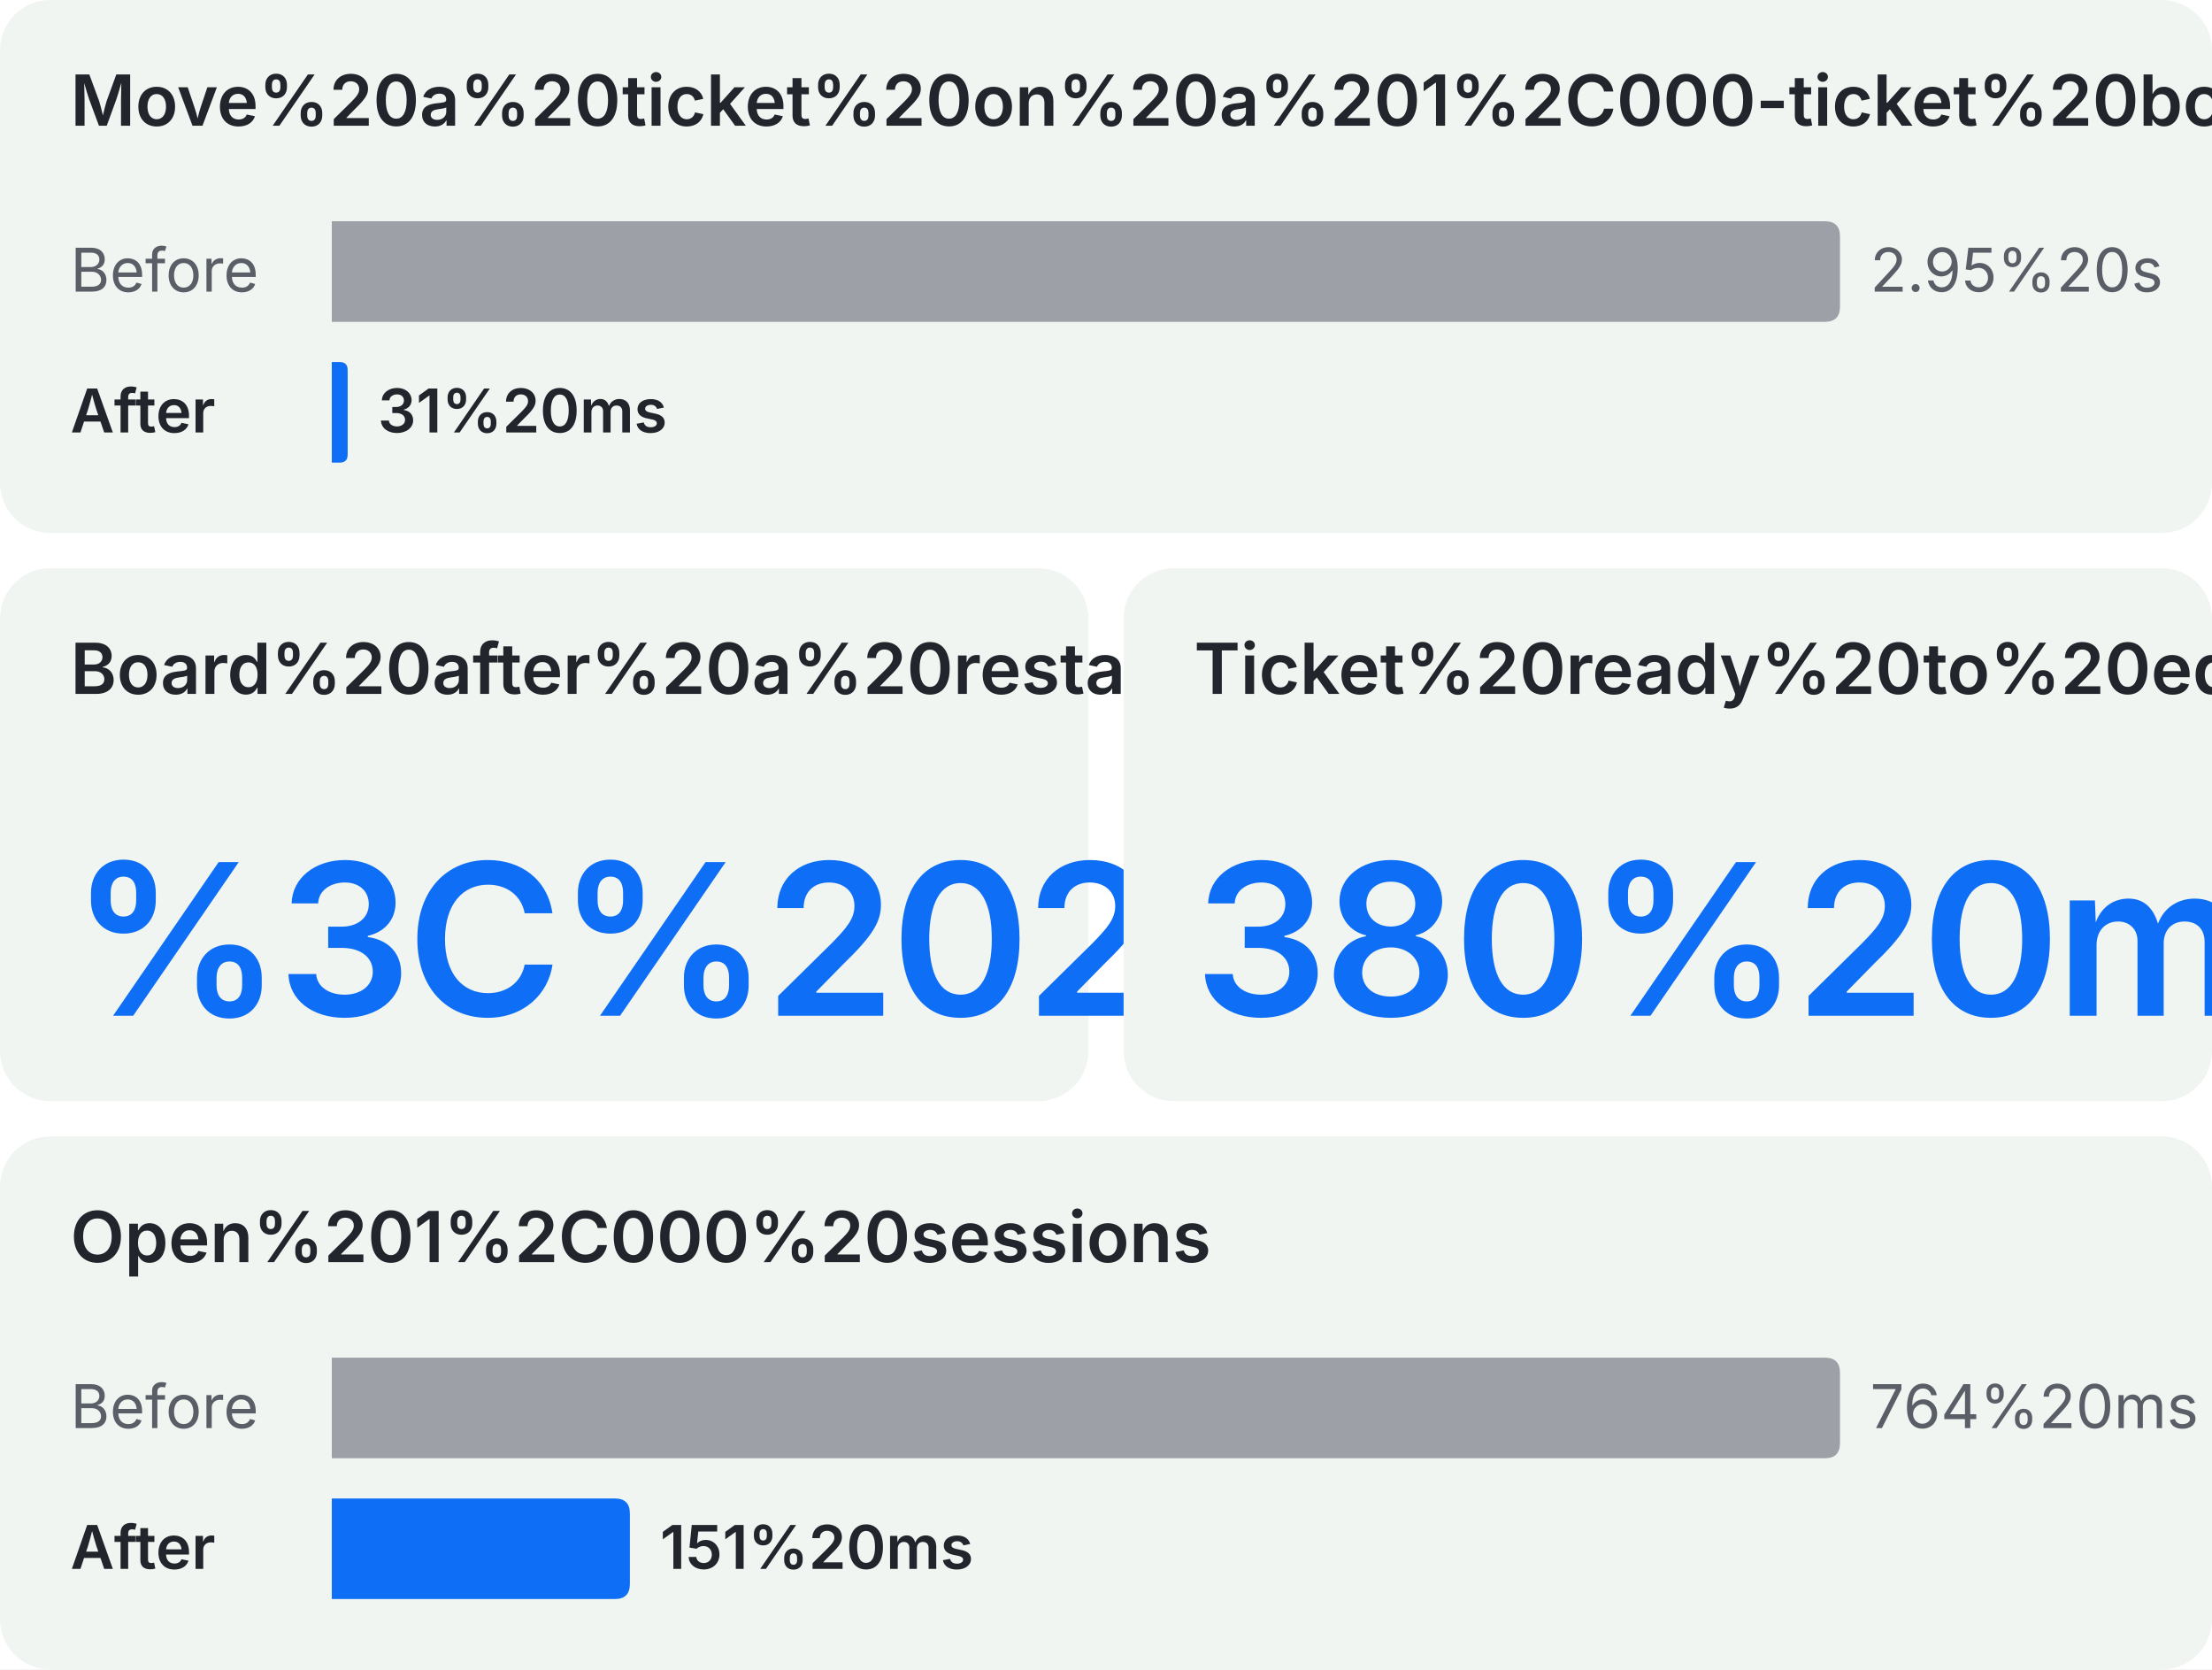
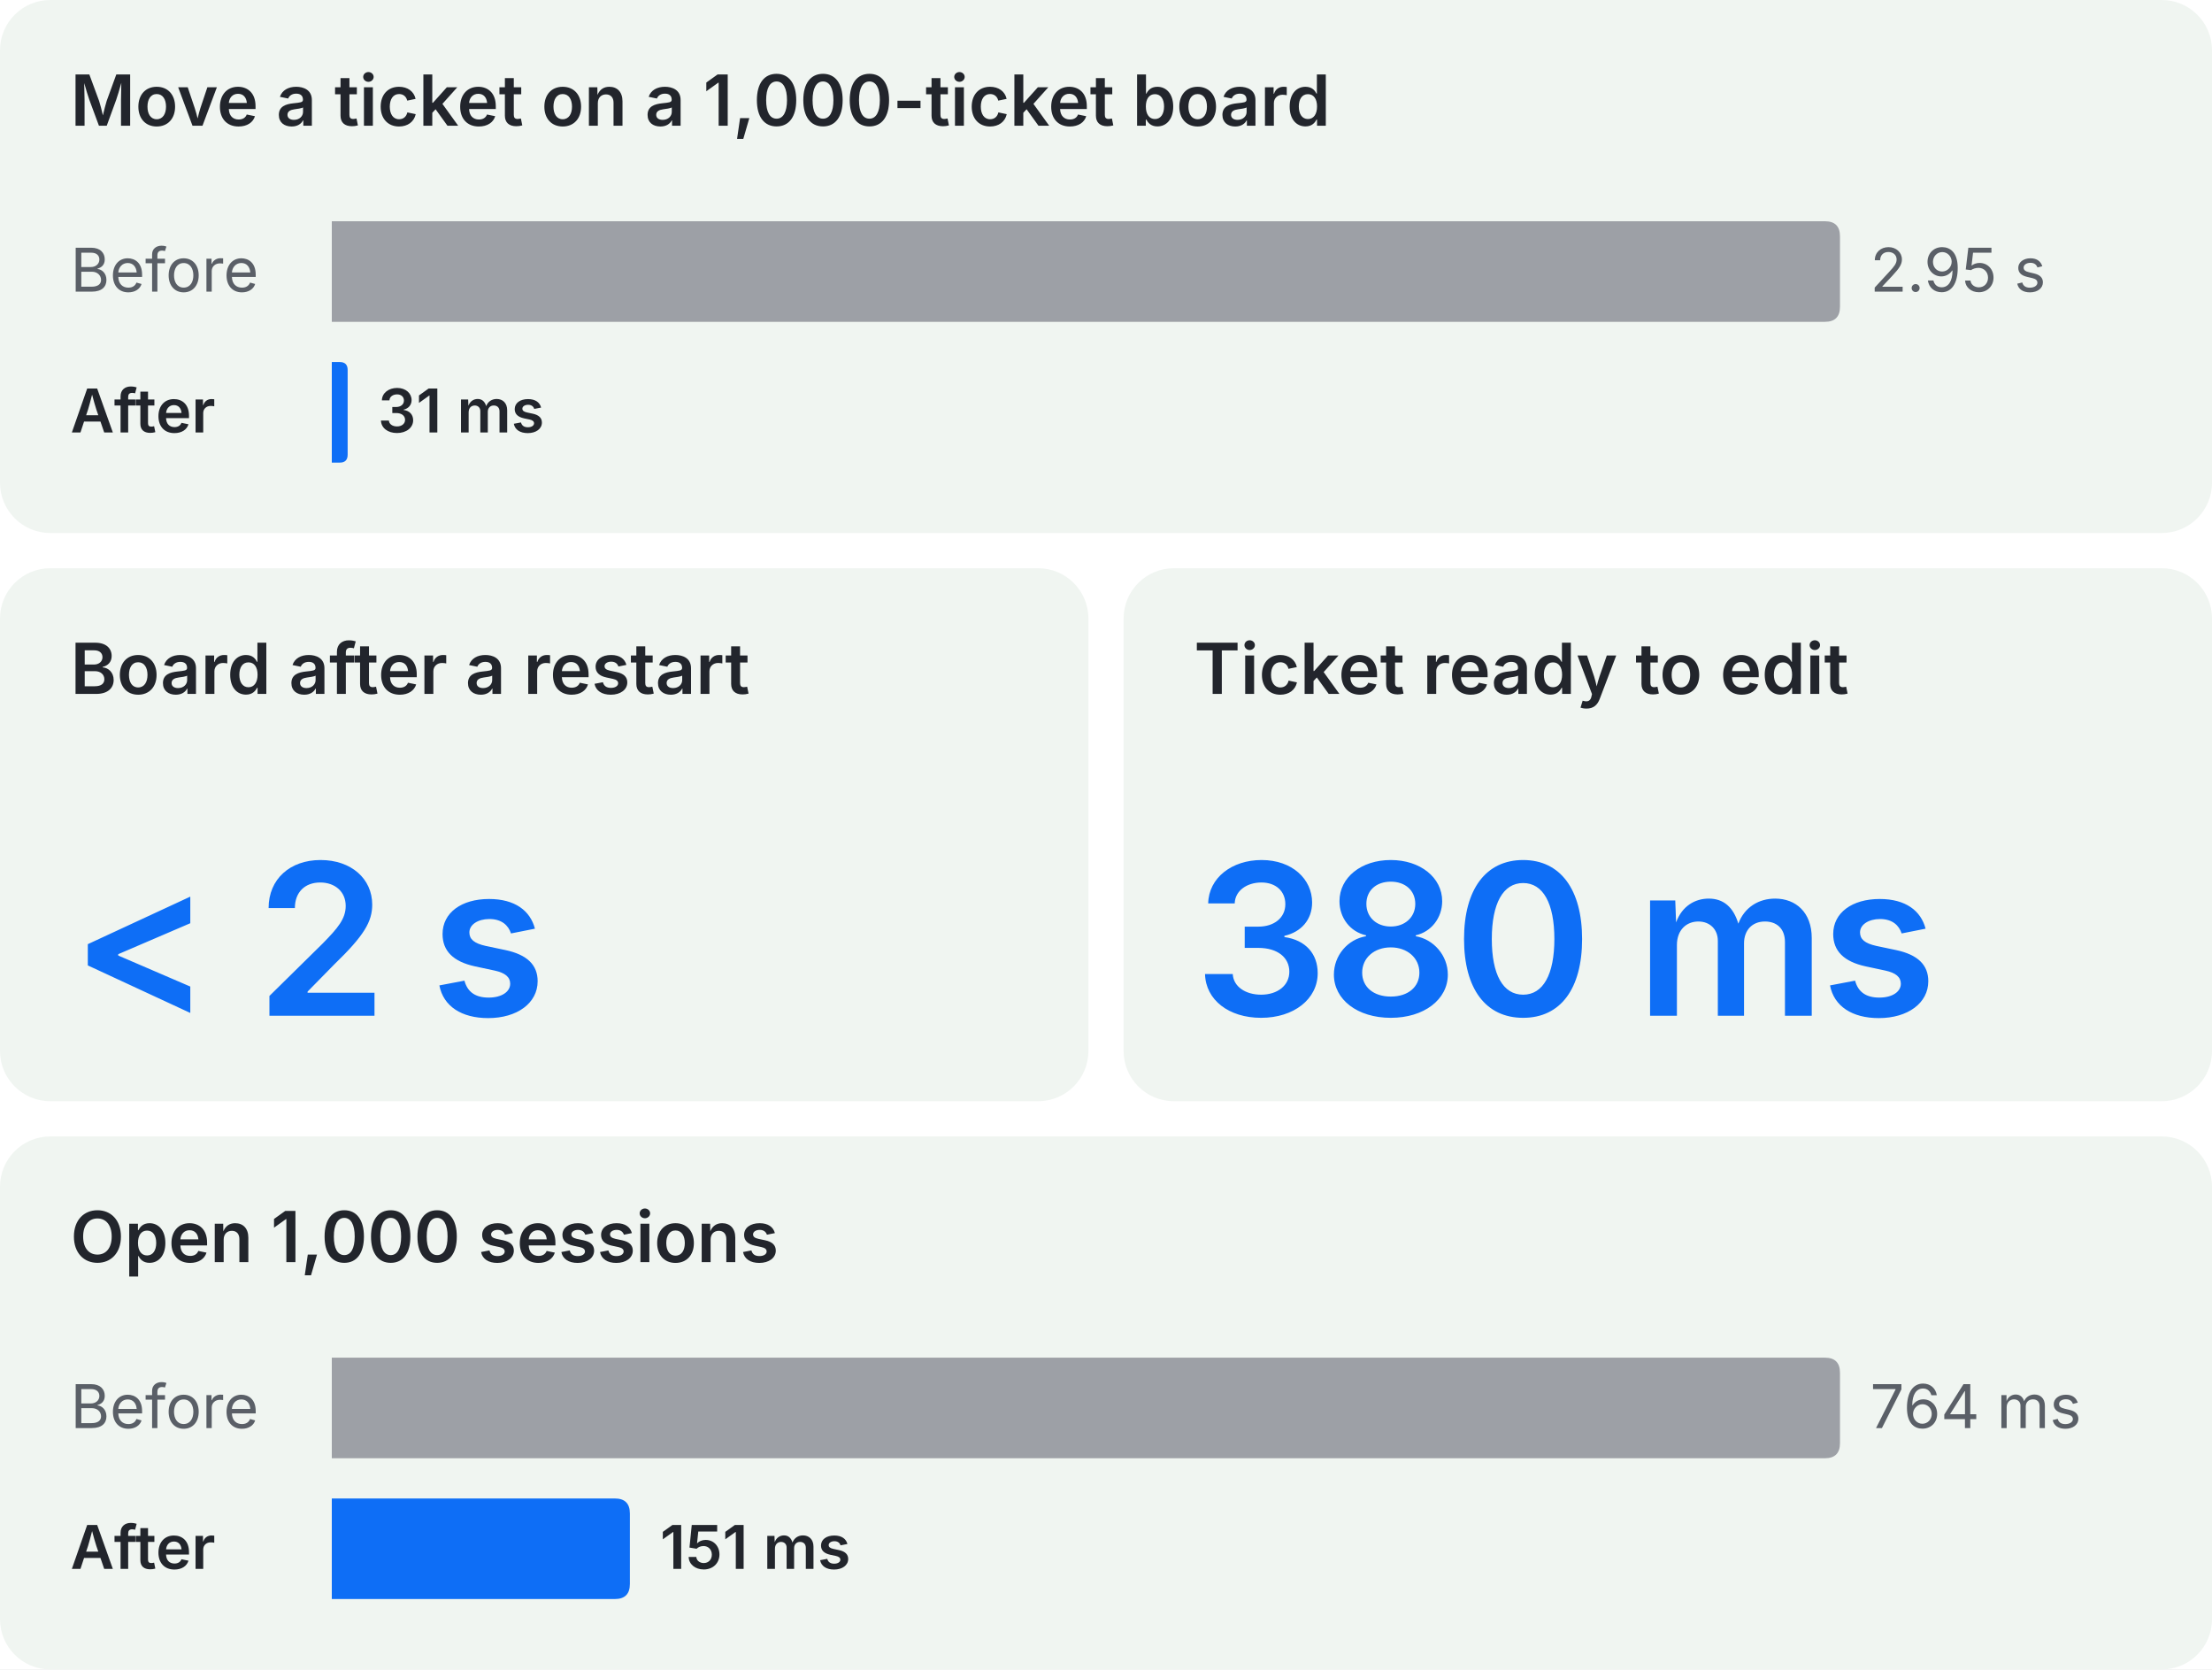
<svg xmlns="http://www.w3.org/2000/svg" width="880" height="664" viewBox="0 0 880 664" role="img" font-family="Inter, -apple-system, BlinkMacSystemFont, 'Segoe UI', sans-serif">
  <rect width="880" height="664" fill="#FFFFFF" />
  <rect x="0" y="0" width="880" height="212" rx="20" fill="#F0F5F1" />
-   <text x="28" y="50" font-size="28" font-weight="600" fill="#22252C">Move%20a%20ticket%20on%20a%201%2C000-ticket%20board</text>
+   <text x="28" y="50" font-size="28" font-weight="600" fill="#22252C">Move a ticket on a 1,000-ticket board</text>
  <text x="28" y="116" font-size="24" font-weight="400" fill="#5A5F67">Before</text>
  <path d="M132,88 H726 Q732,88 732,94 V122 Q732,128 726,128 H132 Z" fill="#9DA0A6" />
-   <text x="744" y="116" font-size="24" font-weight="400" fill="#5A5F67">2.95%20s</text>
+   <text x="744" y="116" font-size="24" font-weight="400" fill="#5A5F67">2.95 s</text>
  <text x="28" y="172" font-size="24" font-weight="600" fill="#22252C">After</text>
  <path d="M132,144 H135.153 Q138.305,144 138.305,147.153 V180.847 Q138.305,184 135.153,184 H132 Z" fill="#0E6EF6" />
-   <text x="150.305" y="172" font-size="24" font-weight="600" fill="#22252C">31%20ms</text>
+   <text x="150.305" y="172" font-size="24" font-weight="600" fill="#22252C">31 ms</text>
  <rect x="0" y="226" width="433" height="212" rx="20" fill="#F0F5F1" />
-   <text x="28" y="276" font-size="28" font-weight="600" fill="#22252C">Board%20after%20a%20restart</text>
-   <text x="28" y="404" font-size="84" font-weight="600" letter-spacing="-2" fill="#0E6EF6">%3C%202%20s</text>
+   <text x="28" y="276" font-size="28" font-weight="600" fill="#22252C">Board after a restart</text>
+   <text x="28" y="404" font-size="84" font-weight="600" letter-spacing="-2" fill="#0E6EF6">&lt; 2 s</text>
  <rect x="447" y="226" width="433" height="212" rx="20" fill="#F0F5F1" />
-   <text x="475" y="276" font-size="28" font-weight="600" fill="#22252C">Ticket%20ready%20to%20edit</text>
-   <text x="475" y="404" font-size="84" font-weight="600" letter-spacing="-2" fill="#0E6EF6">380%20ms</text>
+   <text x="475" y="276" font-size="28" font-weight="600" fill="#22252C">Ticket ready to edit</text>
+   <text x="475" y="404" font-size="84" font-weight="600" letter-spacing="-2" fill="#0E6EF6">380 ms</text>
  <rect x="0" y="452" width="880" height="212" rx="20" fill="#F0F5F1" />
-   <text x="28" y="502" font-size="28" font-weight="600" fill="#22252C">Open%201%2C000%20sessions</text>
+   <text x="28" y="502" font-size="28" font-weight="600" fill="#22252C">Open 1,000 sessions</text>
  <text x="28" y="568" font-size="24" font-weight="400" fill="#5A5F67">Before</text>
  <path d="M132,540 H726 Q732,540 732,546 V574 Q732,580 726,580 H132 Z" fill="#9DA0A6" />
-   <text x="744" y="568" font-size="24" font-weight="400" fill="#5A5F67">764%20ms</text>
+   <text x="744" y="568" font-size="24" font-weight="400" fill="#5A5F67">764 ms</text>
  <text x="28" y="624" font-size="24" font-weight="600" fill="#22252C">After</text>
  <path d="M132,596 H244.586 Q250.586,596 250.586,602 V630 Q250.586,636 244.586,636 H132 Z" fill="#0E6EF6" />
-   <text x="262.586" y="624" font-size="24" font-weight="600" fill="#22252C">151%20ms</text>
+   <text x="262.586" y="624" font-size="24" font-weight="600" fill="#22252C">151 ms</text>
</svg>
